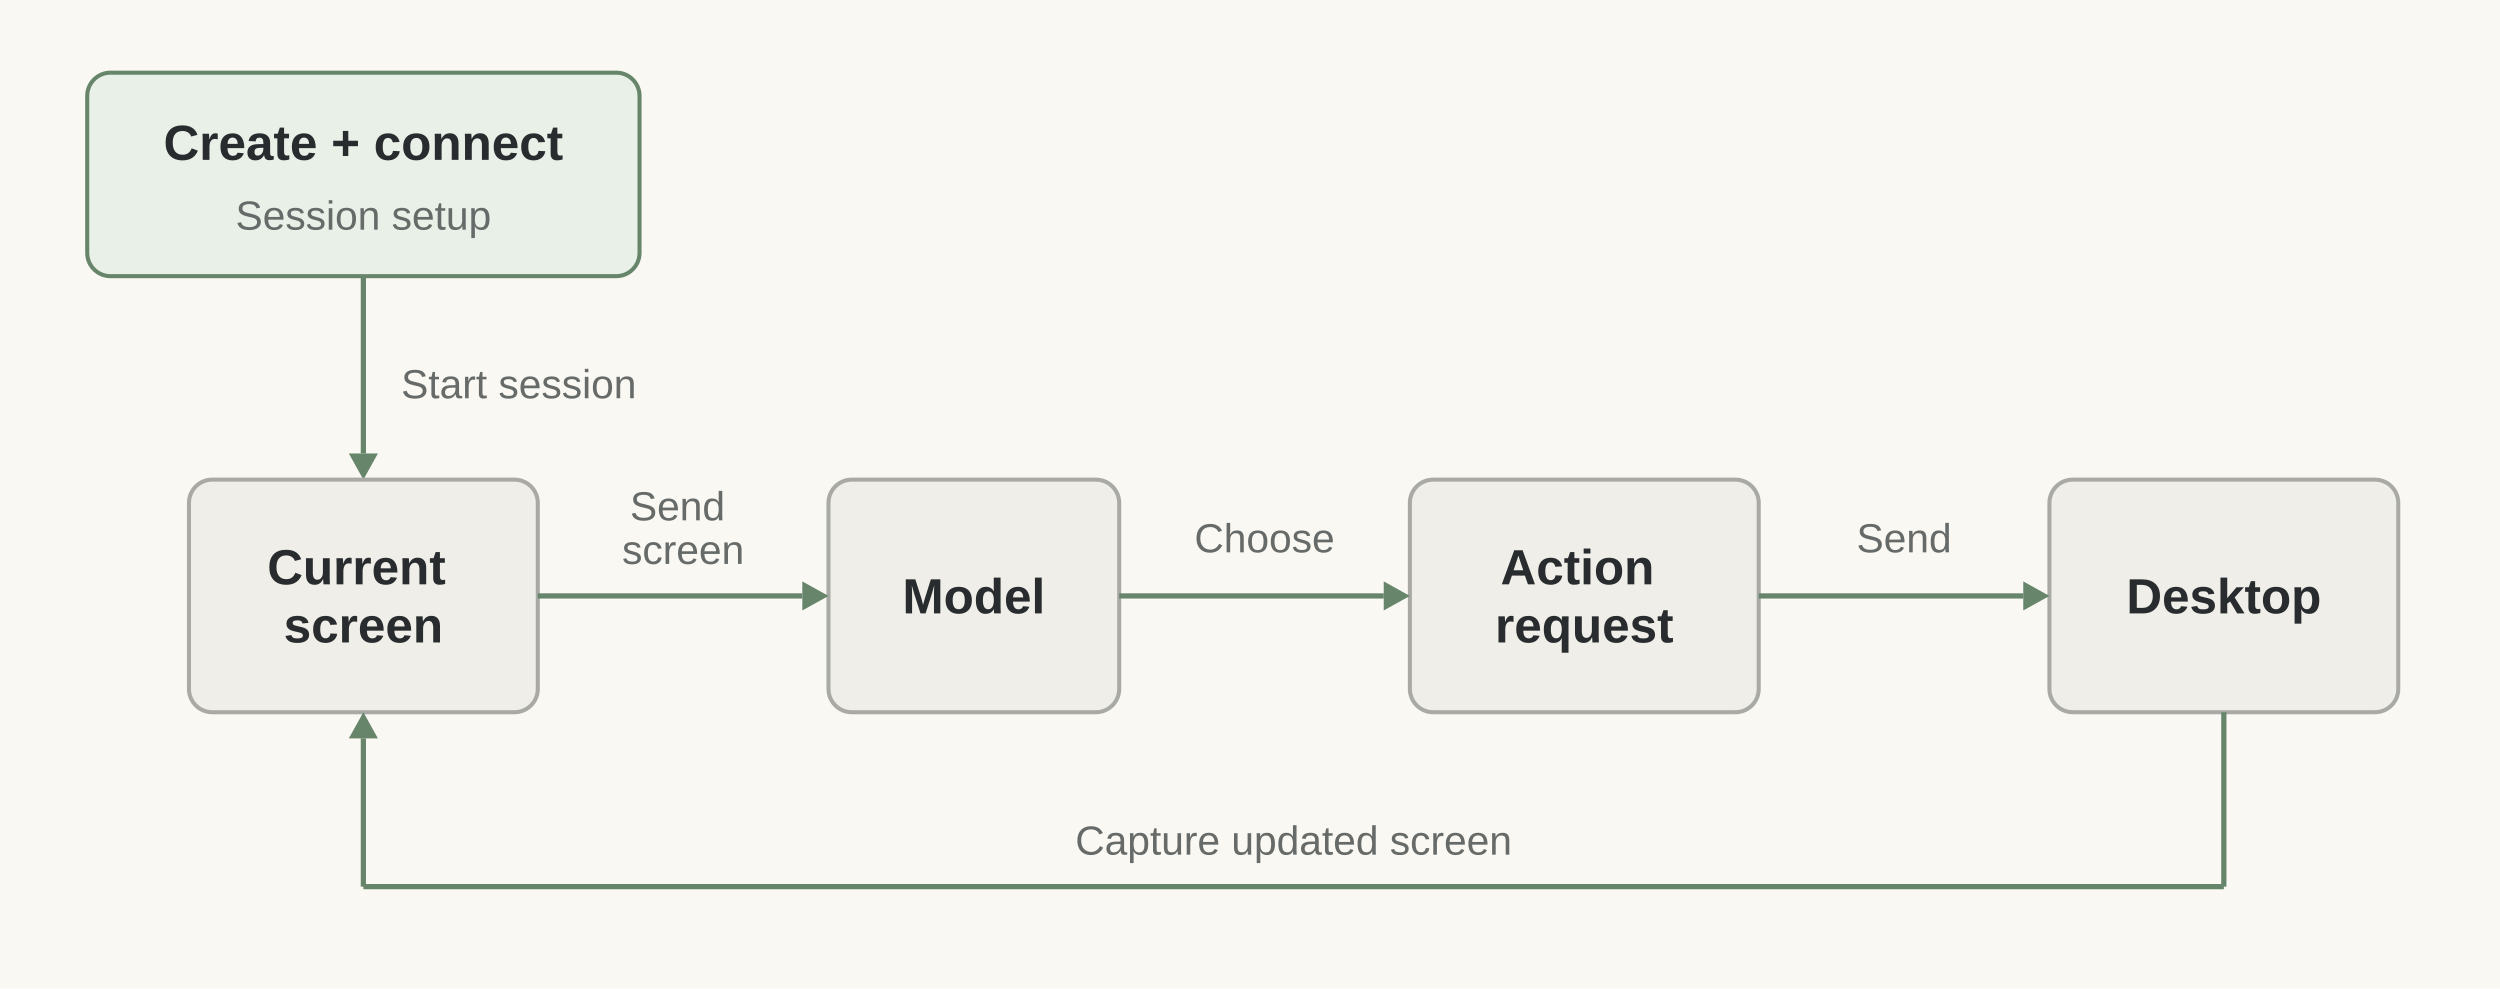
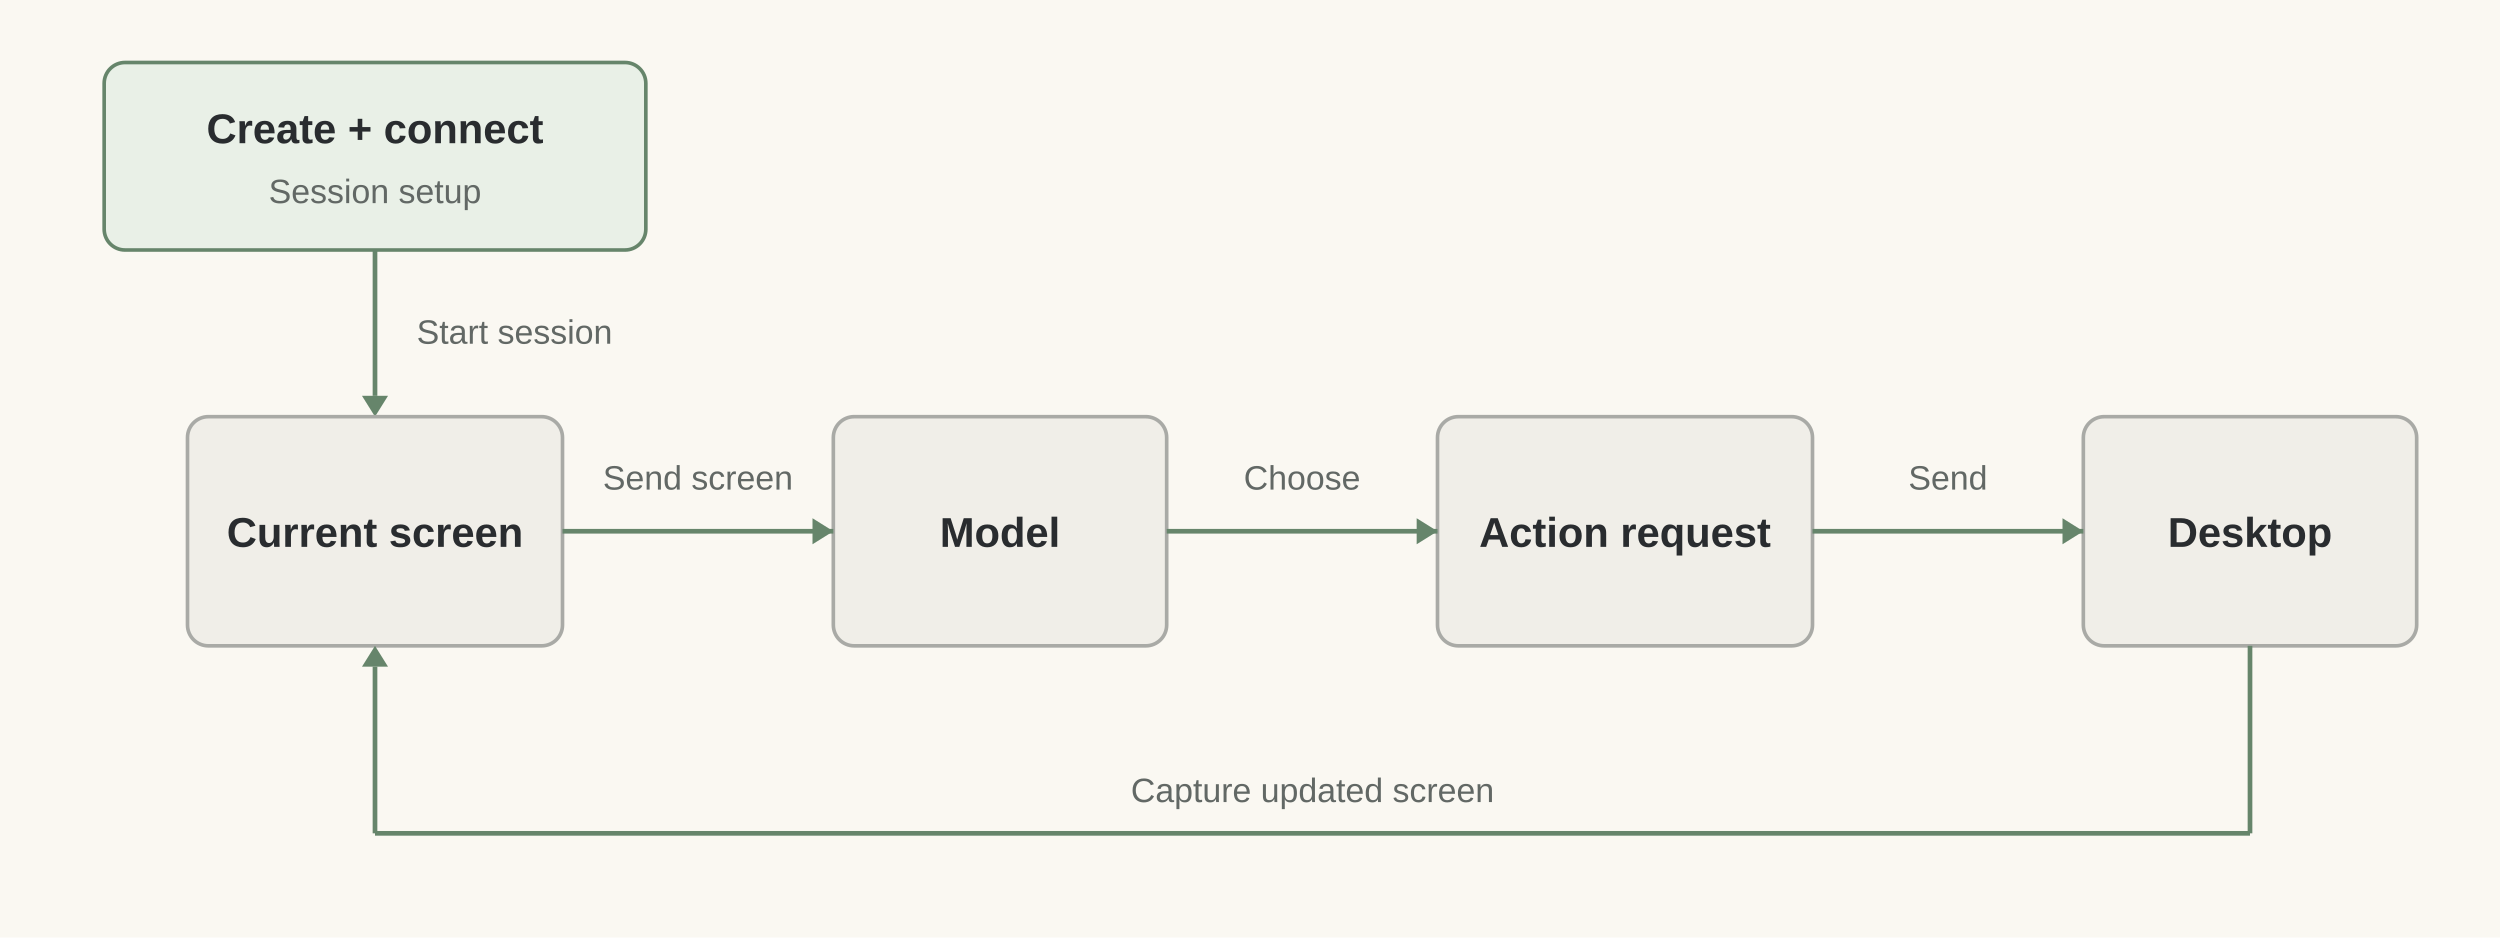
- <svg xmlns="http://www.w3.org/2000/svg" width="860" height="340" viewBox="0 0 860 340" role="img" aria-labelledby="title desc">
+ <svg xmlns="http://www.w3.org/2000/svg" width="960" height="360" viewBox="0 0 960 360" role="img" aria-labelledby="title desc">
  <defs>
    <style>
      .bg { fill: #FAF8F2; }
      .box { fill: #F0EEE8; stroke: #A9AAA6; stroke-width: 1.4; }
      .stage { fill: #E9F0E7; stroke: #66856B; stroke-width: 1.4; }
      .label,
      .small,
      .arrow-label {
        font-family: -apple-system, BlinkMacSystemFont, "Segoe UI", Arial, sans-serif;
      }
-       .label { fill: #292C2F; font-size: 17px; font-weight: 600; }
-       .small { fill: #666B69; font-size: 14px; }
-       .arrow-label { fill: #666B69; font-size: 14px; font-weight: 500; }
+       .label { fill: #292C2F; font-size: 16px; font-weight: 600; }
+       .small { fill: #626865; font-size: 13px; }
+       .arrow-label { fill: #626865; font-size: 13px; font-weight: 500; }
      .path { stroke: #66856B; stroke-width: 1.8; }
      .arrow { fill: #66856B; }
    </style>
  </defs>
-   <rect class="bg" width="860" height="340" />
-   <rect class="stage" x="30" y="25" width="190" height="70" rx="8" />
-   <text class="label" x="125" y="55" text-anchor="middle">Create + connect</text>
-   <text class="small" x="125" y="79" text-anchor="middle">Session setup</text>
-   <line class="path" x1="125" y1="95" x2="125" y2="156" />
-   <path class="arrow" d="M 120 156 L 125 165 L 130 156 Z" />
-   <text class="arrow-label" x="138" y="137">Start session</text>
-   <rect class="box" x="65" y="165" width="120" height="80" rx="8" />
-   <text class="label" x="125" y="201" text-anchor="middle">
-     <tspan x="125" dy="0">Current</tspan>
-     <tspan x="125" dy="20">screen</tspan>
-   </text>
-   <rect class="box" x="285" y="165" width="100" height="80" rx="8" />
-   <text class="label" x="335" y="211" text-anchor="middle">Model</text>
-   <rect class="box" x="485" y="165" width="120" height="80" rx="8" />
-   <text class="label" x="545" y="201" text-anchor="middle">
-     <tspan x="545" dy="0">Action</tspan>
-     <tspan x="545" dy="20">request</tspan>
-   </text>
-   <rect class="box" x="705" y="165" width="120" height="80" rx="8" />
-   <text class="label" x="765" y="211" text-anchor="middle">Desktop</text>
-   <line class="path" x1="185" y1="205" x2="276" y2="205" />
-   <path class="arrow" d="M 276 200 L 285 205 L 276 210 Z" />
-   <text class="arrow-label" x="235" y="179" text-anchor="middle">
-     <tspan x="235" dy="0">Send</tspan>
-     <tspan x="235" dy="15">screen</tspan>
-   </text>
-   <line class="path" x1="385" y1="205" x2="476" y2="205" />
-   <path class="arrow" d="M 476 200 L 485 205 L 476 210 Z" />
-   <text class="arrow-label" x="435" y="190" text-anchor="middle">Choose</text>
-   <line class="path" x1="605" y1="205" x2="696" y2="205" />
-   <path class="arrow" d="M 696 200 L 705 205 L 696 210 Z" />
-   <text class="arrow-label" x="655" y="190" text-anchor="middle">Send</text>
-   <line class="path" x1="765" y1="245" x2="765" y2="305" />
-   <line class="path" x1="765" y1="305" x2="125" y2="305" />
-   <line class="path" x1="125" y1="305" x2="125" y2="254" />
-   <path class="arrow" d="M 120 254 L 125 245 L 130 254 Z" />
-   <text class="arrow-label" x="445" y="294" text-anchor="middle">Capture updated screen</text>
+   <rect class="bg" width="960" height="360" />
+   <rect class="stage" x="40" y="24" width="208" height="72" rx="8" />
+   <text class="label" x="144" y="55" text-anchor="middle">Create + connect</text>
+   <text class="small" x="144" y="78" text-anchor="middle">Session setup</text>
+   <line class="path" x1="144" y1="96" x2="144" y2="152" />
+   <path class="arrow" d="M 139 152 L 144 160 L 149 152 Z" />
+   <text class="arrow-label" x="160" y="132">Start session</text>
+   <rect class="box" x="72" y="160" width="144" height="88" rx="8" />
+   <text class="label" x="144" y="210" text-anchor="middle">Current screen</text>
+   <rect class="box" x="320" y="160" width="128" height="88" rx="8" />
+   <text class="label" x="384" y="210" text-anchor="middle">Model</text>
+   <rect class="box" x="552" y="160" width="144" height="88" rx="8" />
+   <text class="label" x="624" y="210" text-anchor="middle">Action request</text>
+   <rect class="box" x="800" y="160" width="128" height="88" rx="8" />
+   <text class="label" x="864" y="210" text-anchor="middle">Desktop</text>
+   <line class="path" x1="216" y1="204" x2="320" y2="204" />
+   <path class="arrow" d="M 312 199 L 320 204 L 312 209 Z" />
+   <text class="arrow-label" x="268" y="188" text-anchor="middle">Send screen</text>
+   <line class="path" x1="448" y1="204" x2="552" y2="204" />
+   <path class="arrow" d="M 544 199 L 552 204 L 544 209 Z" />
+   <text class="arrow-label" x="500" y="188" text-anchor="middle">Choose</text>
+   <line class="path" x1="696" y1="204" x2="800" y2="204" />
+   <path class="arrow" d="M 792 199 L 800 204 L 792 209 Z" />
+   <text class="arrow-label" x="748" y="188" text-anchor="middle">Send</text>
+   <line class="path" x1="864" y1="248" x2="864" y2="320" />
+   <line class="path" x1="864" y1="320" x2="144" y2="320" />
+   <line class="path" x1="144" y1="320" x2="144" y2="256" />
+   <path class="arrow" d="M 139 256 L 144 248 L 149 256 Z" />
+   <text class="arrow-label" x="504" y="308" text-anchor="middle">Capture updated screen</text>
</svg>
